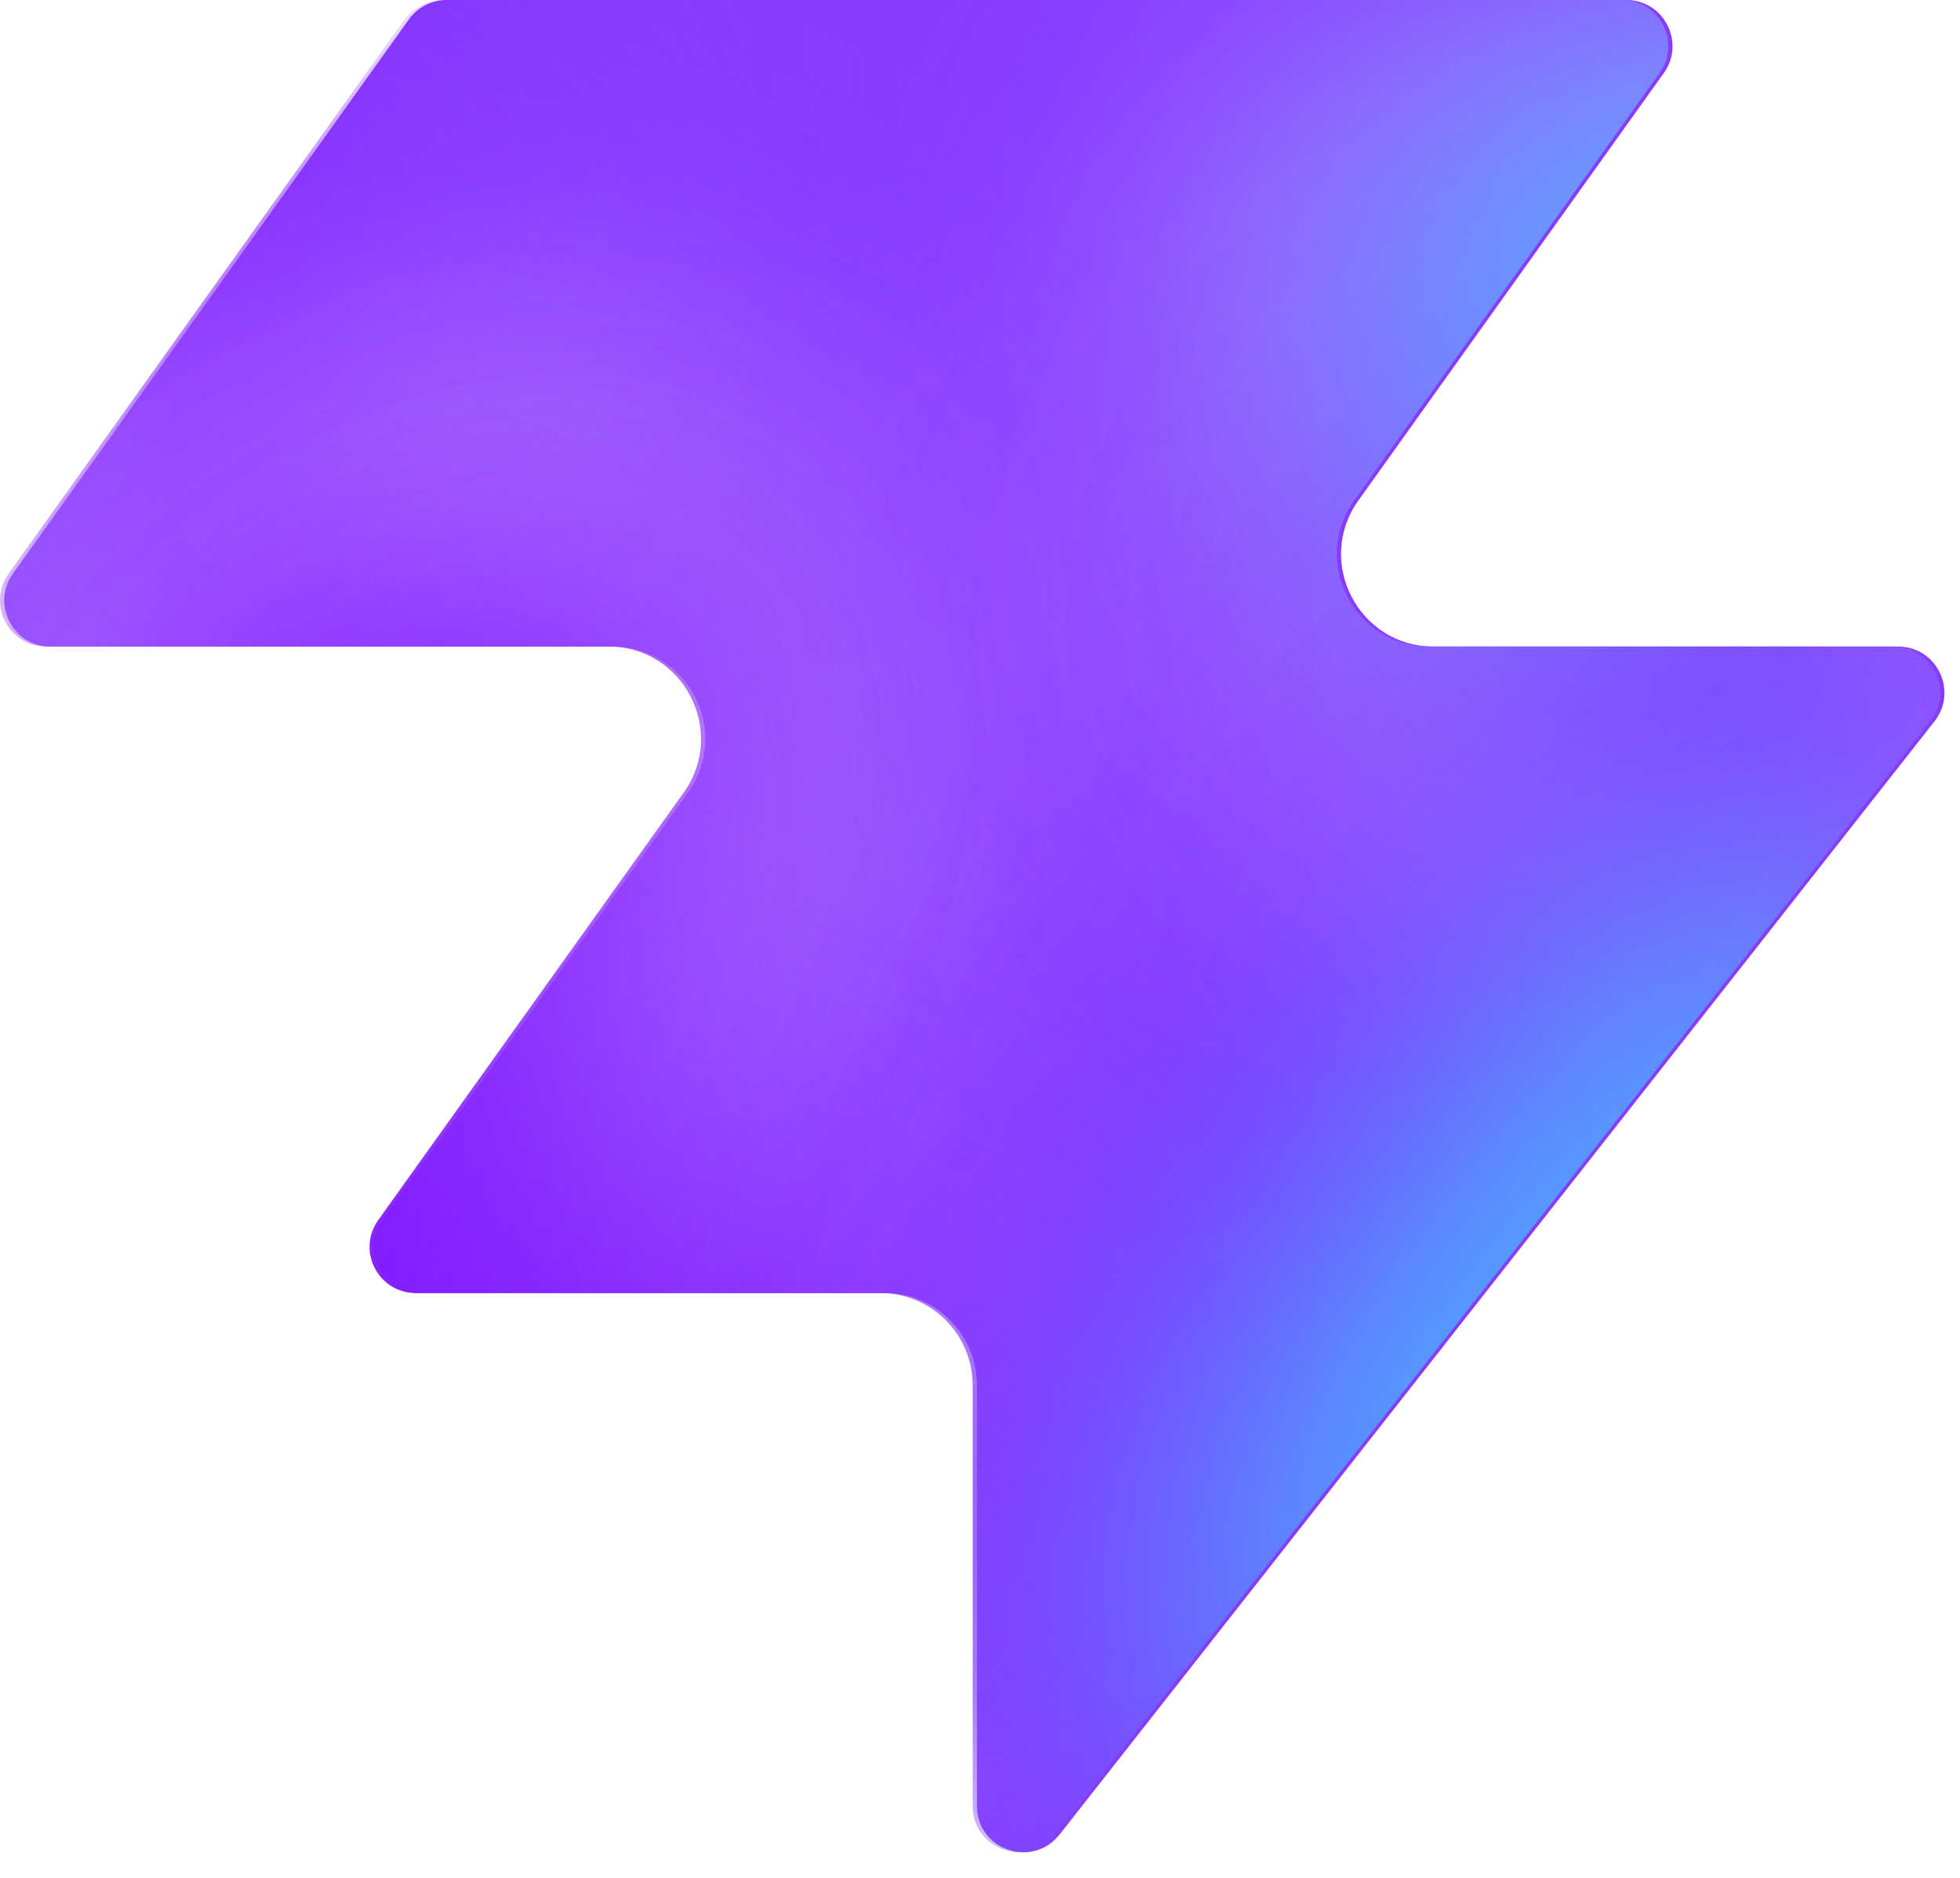
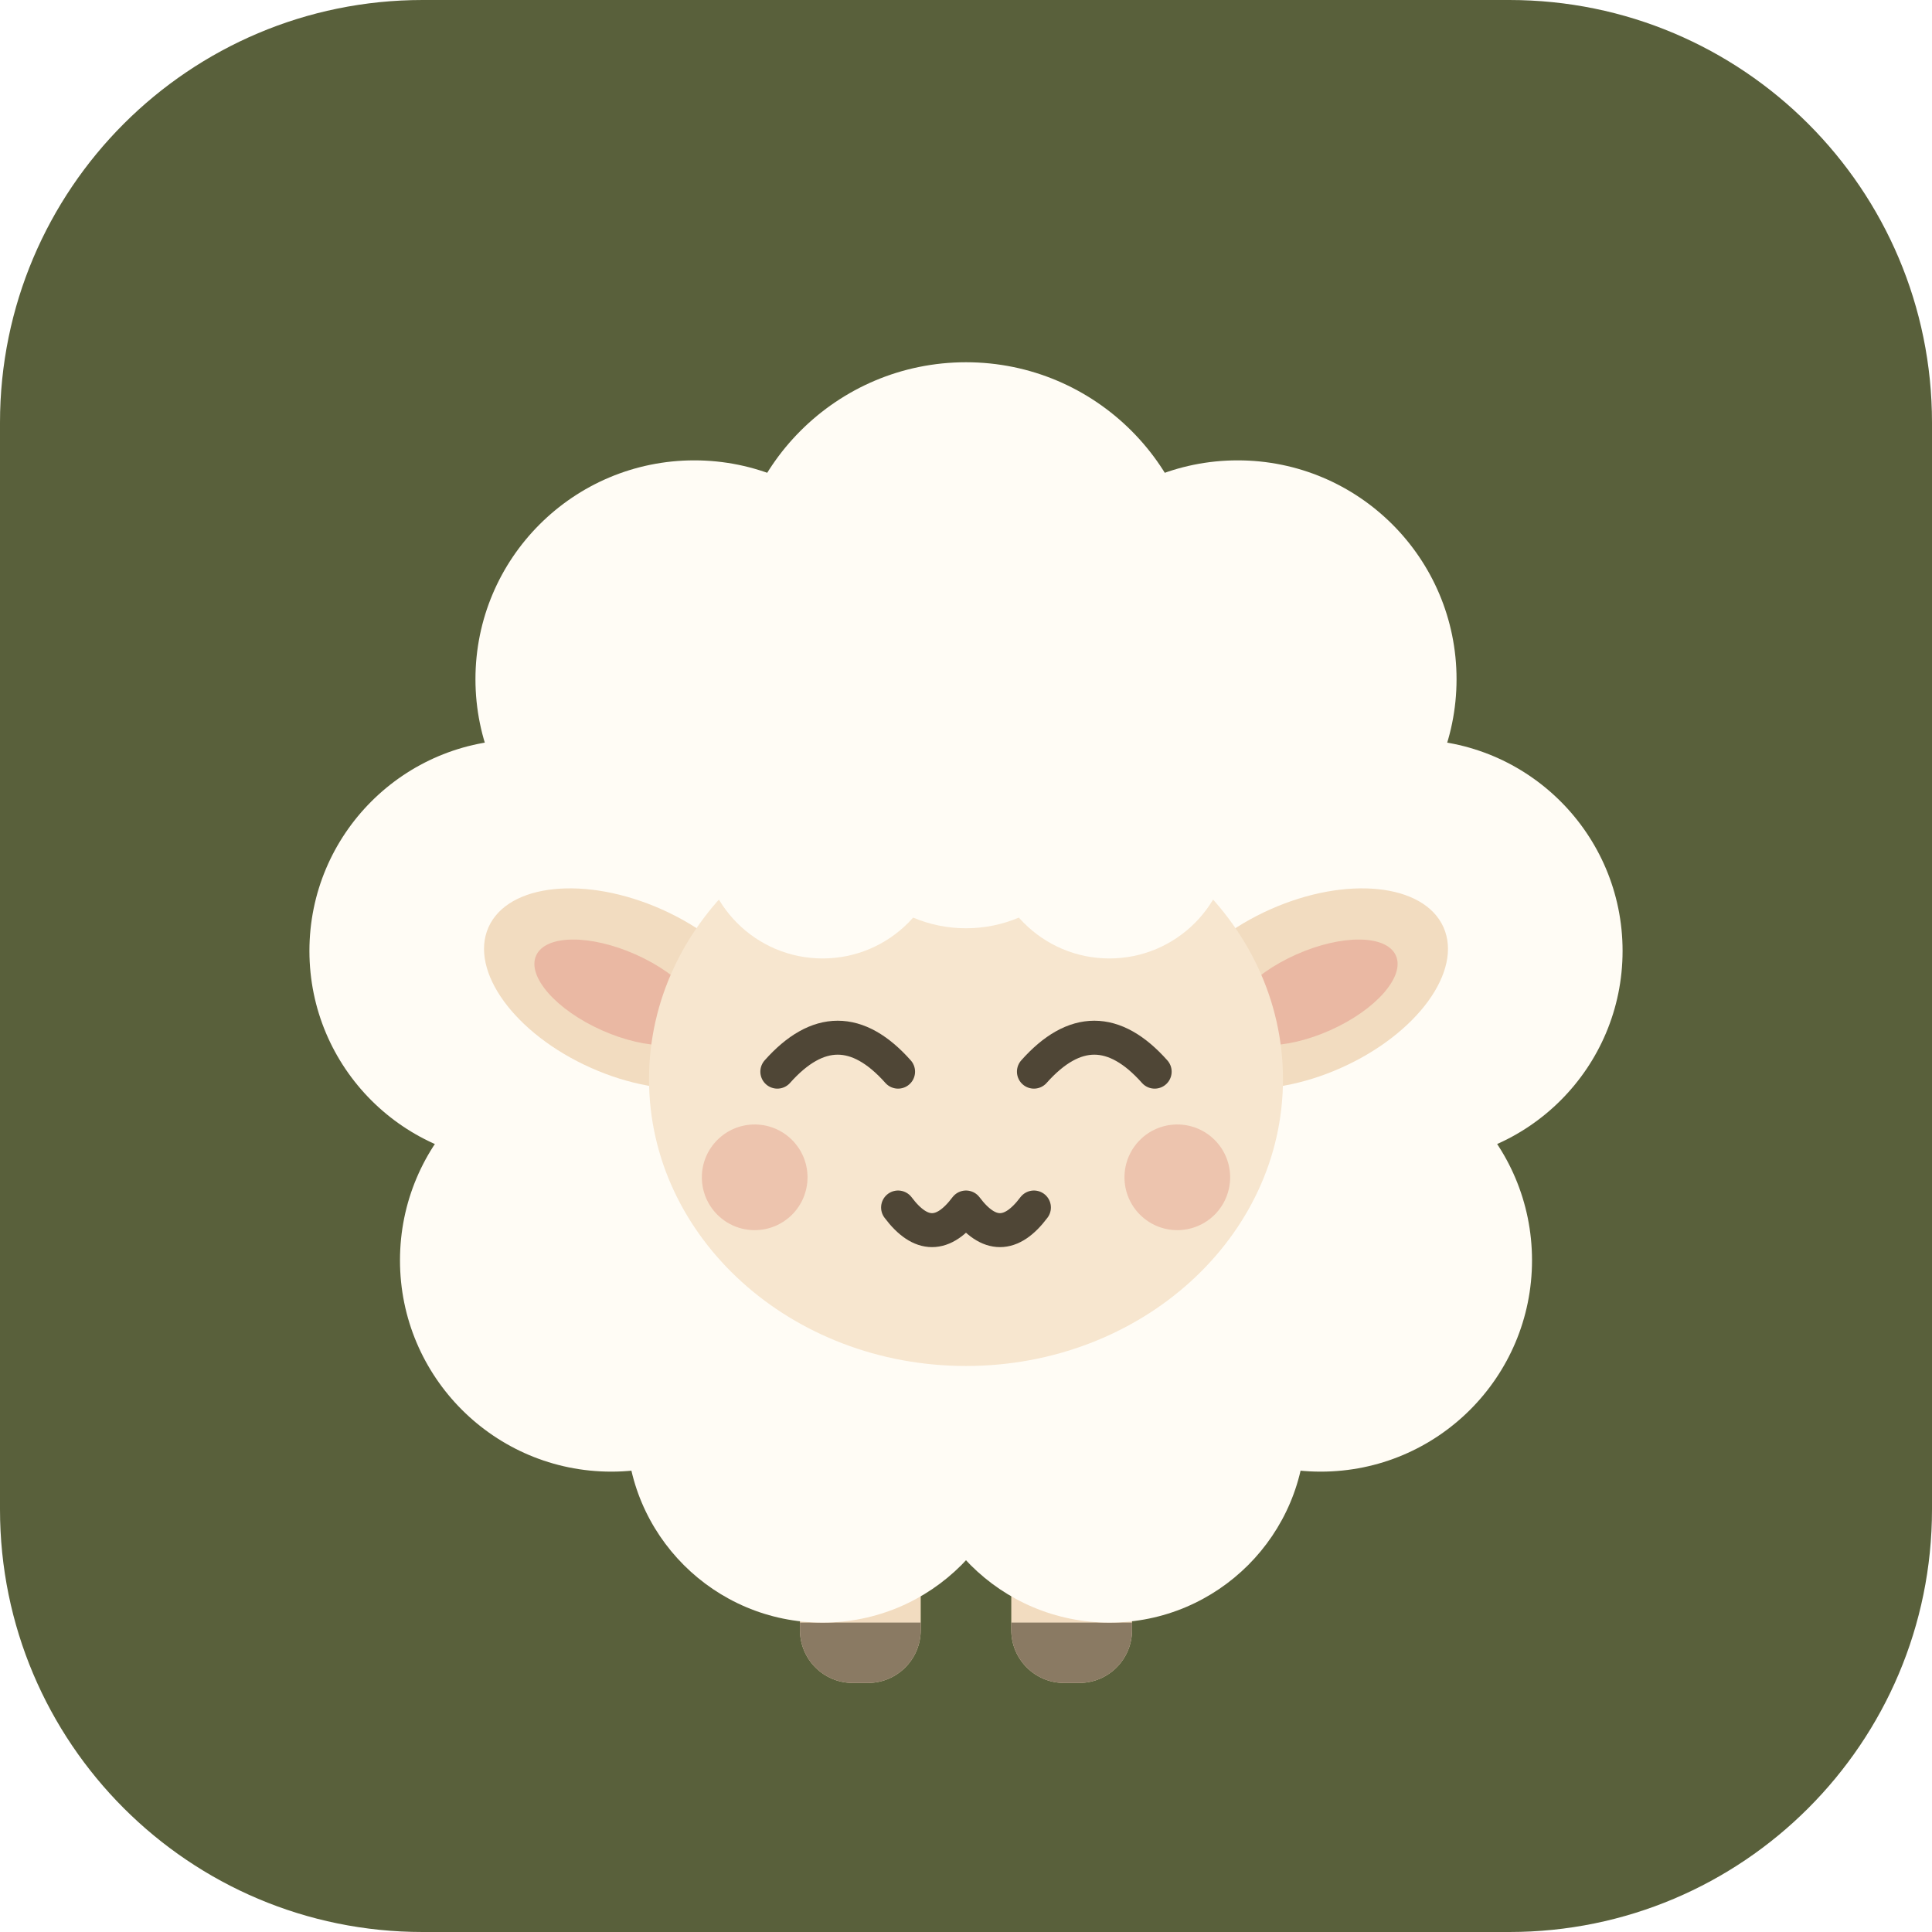
- <svg xmlns="http://www.w3.org/2000/svg" width="48" height="46" fill="none" viewBox="0 0 48 46">
-   <path fill="#863bff" d="M25.946 44.938c-.664.845-2.021.375-2.021-.698V33.937a2.26 2.26 0 0 0-2.262-2.262H10.287c-.92 0-1.456-1.04-.92-1.788l7.48-10.471c1.07-1.497 0-3.578-1.842-3.578H1.237c-.92 0-1.456-1.04-.92-1.788L10.013.474c.214-.297.556-.474.92-.474h28.894c.92 0 1.456 1.04.92 1.788l-7.48 10.471c-1.07 1.498 0 3.579 1.842 3.579h11.377c.943 0 1.473 1.088.89 1.83L25.947 44.94z" style="fill:#863bff;fill:color(display-p3 .525 .23 1);fill-opacity:1" />
-   <mask id="a" width="48" height="46" x="0" y="0" maskUnits="userSpaceOnUse" style="mask-type:alpha">
-     <path fill="#000" d="M25.842 44.938c-.664.844-2.021.375-2.021-.698V33.937a2.26 2.26 0 0 0-2.262-2.262H10.183c-.92 0-1.456-1.04-.92-1.788l7.48-10.471c1.07-1.498 0-3.579-1.842-3.579H1.133c-.92 0-1.456-1.04-.92-1.787L9.91.473c.214-.297.556-.474.92-.474h28.894c.92 0 1.456 1.04.92 1.788l-7.48 10.471c-1.07 1.498 0 3.578 1.842 3.578h11.377c.943 0 1.473 1.088.89 1.832L25.843 44.94z" style="fill:#000;fill-opacity:1" />
-   </mask>
-   <g mask="url(#a)">
-     <g filter="url(#b)">
-       <ellipse cx="5.508" cy="14.704" fill="#ede6ff" rx="5.508" ry="14.704" style="fill:#ede6ff;fill:color(display-p3 .927 .903 1);fill-opacity:1" transform="matrix(.00324 1 1 -.00324 -4.47 31.516)" />
-     </g>
-     <g filter="url(#c)">
-       <ellipse cx="10.399" cy="29.851" fill="#ede6ff" rx="10.399" ry="29.851" style="fill:#ede6ff;fill:color(display-p3 .927 .903 1);fill-opacity:1" transform="matrix(.00324 1 1 -.00324 -39.328 7.883)" />
-     </g>
-     <g filter="url(#d)">
-       <ellipse cx="5.508" cy="30.487" fill="#7e14ff" rx="5.508" ry="30.487" style="fill:#7e14ff;fill:color(display-p3 .492 .077 1);fill-opacity:1" transform="rotate(89.814 -25.913 -14.639)scale(1 -1)" />
-     </g>
-     <g filter="url(#e)">
-       <ellipse cx="5.508" cy="30.599" fill="#7e14ff" rx="5.508" ry="30.599" style="fill:#7e14ff;fill:color(display-p3 .492 .077 1);fill-opacity:1" transform="rotate(89.814 -32.644 -3.334)scale(1 -1)" />
-     </g>
-     <g filter="url(#f)">
-       <ellipse cx="5.508" cy="30.599" fill="#7e14ff" rx="5.508" ry="30.599" style="fill:#7e14ff;fill:color(display-p3 .492 .077 1);fill-opacity:1" transform="matrix(.00324 1 1 -.00324 -34.34 30.47)" />
-     </g>
-     <g filter="url(#g)">
-       <ellipse cx="14.072" cy="22.078" fill="#ede6ff" rx="14.072" ry="22.078" style="fill:#ede6ff;fill:color(display-p3 .927 .903 1);fill-opacity:1" transform="rotate(93.35 24.506 48.493)scale(-1 1)" />
-     </g>
-     <g filter="url(#h)">
-       <ellipse cx="3.47" cy="21.501" fill="#7e14ff" rx="3.47" ry="21.501" style="fill:#7e14ff;fill:color(display-p3 .492 .077 1);fill-opacity:1" transform="rotate(89.009 28.708 47.59)scale(-1 1)" />
-     </g>
-     <g filter="url(#i)">
-       <ellipse cx="3.47" cy="21.501" fill="#7e14ff" rx="3.47" ry="21.501" style="fill:#7e14ff;fill:color(display-p3 .492 .077 1);fill-opacity:1" transform="rotate(89.009 28.708 47.59)scale(-1 1)" />
-     </g>
-     <g filter="url(#j)">
-       <ellipse cx=".387" cy="8.972" fill="#7e14ff" rx="4.407" ry="29.108" style="fill:#7e14ff;fill:color(display-p3 .492 .077 1);fill-opacity:1" transform="rotate(39.51 .387 8.972)" />
-     </g>
-     <g filter="url(#k)">
-       <ellipse cx="47.523" cy="-6.092" fill="#7e14ff" rx="4.407" ry="29.108" style="fill:#7e14ff;fill:color(display-p3 .492 .077 1);fill-opacity:1" transform="rotate(37.892 47.523 -6.092)" />
-     </g>
-     <g filter="url(#l)">
-       <ellipse cx="41.412" cy="6.333" fill="#47bfff" rx="5.971" ry="9.665" style="fill:#47bfff;fill:color(display-p3 .28 .748 1);fill-opacity:1" transform="rotate(37.892 41.412 6.333)" />
-     </g>
-     <g filter="url(#m)">
-       <ellipse cx="-1.879" cy="38.332" fill="#7e14ff" rx="4.407" ry="29.108" style="fill:#7e14ff;fill:color(display-p3 .492 .077 1);fill-opacity:1" transform="rotate(37.892 -1.88 38.332)" />
-     </g>
-     <g filter="url(#n)">
-       <ellipse cx="-1.879" cy="38.332" fill="#7e14ff" rx="4.407" ry="29.108" style="fill:#7e14ff;fill:color(display-p3 .492 .077 1);fill-opacity:1" transform="rotate(37.892 -1.88 38.332)" />
-     </g>
-     <g filter="url(#o)">
-       <ellipse cx="35.651" cy="29.907" fill="#7e14ff" rx="4.407" ry="29.108" style="fill:#7e14ff;fill:color(display-p3 .492 .077 1);fill-opacity:1" transform="rotate(37.892 35.651 29.907)" />
-     </g>
-     <g filter="url(#p)">
-       <ellipse cx="38.418" cy="32.4" fill="#47bfff" rx="5.971" ry="15.297" style="fill:#47bfff;fill:color(display-p3 .28 .748 1);fill-opacity:1" transform="rotate(37.892 38.418 32.4)" />
-     </g>
+ <svg xmlns="http://www.w3.org/2000/svg" viewBox="0 0 512 512" width="512" height="512">
+   <rect width="512" height="512" rx="112" fill="#59603b" />
+   <g fill="#f2dcc0">
+     <rect x="212" y="392" width="32" height="54" rx="14" />
+     <rect x="268" y="392" width="32" height="54" rx="14" />
  </g>
-   <defs>
-     <filter id="b" width="60.045" height="41.654" x="-19.77" y="16.149" color-interpolation-filters="sRGB" filterUnits="userSpaceOnUse">
-       <feFlood flood-opacity="0" result="BackgroundImageFix" />
-       <feBlend in="SourceGraphic" in2="BackgroundImageFix" result="shape" />
-       <feGaussianBlur result="effect1_foregroundBlur_2002_17158" stdDeviation="7.659" />
-     </filter>
-     <filter id="c" width="90.34" height="51.437" x="-54.613" y="-7.533" color-interpolation-filters="sRGB" filterUnits="userSpaceOnUse">
-       <feFlood flood-opacity="0" result="BackgroundImageFix" />
-       <feBlend in="SourceGraphic" in2="BackgroundImageFix" result="shape" />
-       <feGaussianBlur result="effect1_foregroundBlur_2002_17158" stdDeviation="7.659" />
-     </filter>
-     <filter id="d" width="79.355" height="29.4" x="-49.64" y="2.03" color-interpolation-filters="sRGB" filterUnits="userSpaceOnUse">
-       <feFlood flood-opacity="0" result="BackgroundImageFix" />
-       <feBlend in="SourceGraphic" in2="BackgroundImageFix" result="shape" />
-       <feGaussianBlur result="effect1_foregroundBlur_2002_17158" stdDeviation="4.596" />
-     </filter>
-     <filter id="e" width="79.579" height="29.4" x="-45.045" y="20.029" color-interpolation-filters="sRGB" filterUnits="userSpaceOnUse">
-       <feFlood flood-opacity="0" result="BackgroundImageFix" />
-       <feBlend in="SourceGraphic" in2="BackgroundImageFix" result="shape" />
-       <feGaussianBlur result="effect1_foregroundBlur_2002_17158" stdDeviation="4.596" />
-     </filter>
-     <filter id="f" width="79.579" height="29.4" x="-43.513" y="21.178" color-interpolation-filters="sRGB" filterUnits="userSpaceOnUse">
-       <feFlood flood-opacity="0" result="BackgroundImageFix" />
-       <feBlend in="SourceGraphic" in2="BackgroundImageFix" result="shape" />
-       <feGaussianBlur result="effect1_foregroundBlur_2002_17158" stdDeviation="4.596" />
-     </filter>
-     <filter id="g" width="74.749" height="58.852" x="15.756" y="-17.901" color-interpolation-filters="sRGB" filterUnits="userSpaceOnUse">
-       <feFlood flood-opacity="0" result="BackgroundImageFix" />
-       <feBlend in="SourceGraphic" in2="BackgroundImageFix" result="shape" />
-       <feGaussianBlur result="effect1_foregroundBlur_2002_17158" stdDeviation="7.659" />
-     </filter>
-     <filter id="h" width="61.377" height="25.362" x="23.548" y="2.284" color-interpolation-filters="sRGB" filterUnits="userSpaceOnUse">
-       <feFlood flood-opacity="0" result="BackgroundImageFix" />
-       <feBlend in="SourceGraphic" in2="BackgroundImageFix" result="shape" />
-       <feGaussianBlur result="effect1_foregroundBlur_2002_17158" stdDeviation="4.596" />
-     </filter>
-     <filter id="i" width="61.377" height="25.362" x="23.548" y="2.284" color-interpolation-filters="sRGB" filterUnits="userSpaceOnUse">
-       <feFlood flood-opacity="0" result="BackgroundImageFix" />
-       <feBlend in="SourceGraphic" in2="BackgroundImageFix" result="shape" />
-       <feGaussianBlur result="effect1_foregroundBlur_2002_17158" stdDeviation="4.596" />
-     </filter>
-     <filter id="j" width="56.045" height="63.649" x="-27.636" y="-22.853" color-interpolation-filters="sRGB" filterUnits="userSpaceOnUse">
-       <feFlood flood-opacity="0" result="BackgroundImageFix" />
-       <feBlend in="SourceGraphic" in2="BackgroundImageFix" result="shape" />
-       <feGaussianBlur result="effect1_foregroundBlur_2002_17158" stdDeviation="4.596" />
-     </filter>
-     <filter id="k" width="54.814" height="64.646" x="20.116" y="-38.415" color-interpolation-filters="sRGB" filterUnits="userSpaceOnUse">
-       <feFlood flood-opacity="0" result="BackgroundImageFix" />
-       <feBlend in="SourceGraphic" in2="BackgroundImageFix" result="shape" />
-       <feGaussianBlur result="effect1_foregroundBlur_2002_17158" stdDeviation="4.596" />
-     </filter>
-     <filter id="l" width="33.541" height="35.313" x="24.641" y="-11.323" color-interpolation-filters="sRGB" filterUnits="userSpaceOnUse">
-       <feFlood flood-opacity="0" result="BackgroundImageFix" />
-       <feBlend in="SourceGraphic" in2="BackgroundImageFix" result="shape" />
-       <feGaussianBlur result="effect1_foregroundBlur_2002_17158" stdDeviation="4.596" />
-     </filter>
-     <filter id="m" width="54.814" height="64.646" x="-29.286" y="6.009" color-interpolation-filters="sRGB" filterUnits="userSpaceOnUse">
-       <feFlood flood-opacity="0" result="BackgroundImageFix" />
-       <feBlend in="SourceGraphic" in2="BackgroundImageFix" result="shape" />
-       <feGaussianBlur result="effect1_foregroundBlur_2002_17158" stdDeviation="4.596" />
-     </filter>
-     <filter id="n" width="54.814" height="64.646" x="-29.286" y="6.009" color-interpolation-filters="sRGB" filterUnits="userSpaceOnUse">
-       <feFlood flood-opacity="0" result="BackgroundImageFix" />
-       <feBlend in="SourceGraphic" in2="BackgroundImageFix" result="shape" />
-       <feGaussianBlur result="effect1_foregroundBlur_2002_17158" stdDeviation="4.596" />
-     </filter>
-     <filter id="o" width="54.814" height="64.646" x="8.244" y="-2.416" color-interpolation-filters="sRGB" filterUnits="userSpaceOnUse">
-       <feFlood flood-opacity="0" result="BackgroundImageFix" />
-       <feBlend in="SourceGraphic" in2="BackgroundImageFix" result="shape" />
-       <feGaussianBlur result="effect1_foregroundBlur_2002_17158" stdDeviation="4.596" />
-     </filter>
-     <filter id="p" width="39.409" height="43.623" x="18.713" y="10.588" color-interpolation-filters="sRGB" filterUnits="userSpaceOnUse">
-       <feFlood flood-opacity="0" result="BackgroundImageFix" />
-       <feBlend in="SourceGraphic" in2="BackgroundImageFix" result="shape" />
-       <feGaussianBlur result="effect1_foregroundBlur_2002_17158" stdDeviation="4.596" />
-     </filter>
-   </defs>
+   <g fill="#8a7a63">
+     <path d="M212 430h32v2a14 14 0 0 1-14 14h-4a14 14 0 0 1-14-14z" />
+     <path d="M268 430h32v2a14 14 0 0 1-14 14h-4a14 14 0 0 1-14-14z" />
+   </g>
+   <g fill="#fffcf5">
+     <circle cx="256" cy="282" r="122" />
+     <circle cx="256" cy="158" r="62" />
+     <circle cx="184" cy="180" r="58" />
+     <circle cx="328" cy="180" r="58" />
+     <circle cx="138" cy="252" r="56" />
+     <circle cx="374" cy="252" r="56" />
+     <circle cx="162" cy="334" r="56" />
+     <circle cx="350" cy="334" r="56" />
+     <circle cx="218" cy="378" r="52" />
+     <circle cx="294" cy="378" r="52" />
+   </g>
+   <g>
+     <ellipse cx="166" cy="262" rx="40" ry="23" transform="rotate(24 166 262)" fill="#f2dcc0" />
+     <ellipse cx="164" cy="263" rx="24" ry="11" transform="rotate(24 164 263)" fill="#eab8a3" />
+     <ellipse cx="346" cy="262" rx="40" ry="23" transform="rotate(-24 346 262)" fill="#f2dcc0" />
+     <ellipse cx="348" cy="263" rx="24" ry="11" transform="rotate(-24 348 263)" fill="#eab8a3" />
+   </g>
+   <ellipse cx="256" cy="286" rx="84" ry="76" fill="#f7e6cf" />
+   <g fill="#fffcf5">
+     <circle cx="218" cy="222" r="32" />
+     <circle cx="256" cy="210" r="36" />
+     <circle cx="294" cy="222" r="32" />
+   </g>
+   <g fill="#eab8a3" opacity="0.75">
+     <circle cx="200" cy="312" r="14" />
+     <circle cx="312" cy="312" r="14" />
+   </g>
+   <g fill="none" stroke="#4f4636" stroke-width="9" stroke-linecap="round" stroke-linejoin="round">
+     <path d="M206 284q16-18 32 0" />
+     <path d="M274 284q16-18 32 0" />
+     <path d="M238 320q9 12 18 0q9 12 18 0" />
+   </g>
</svg>
